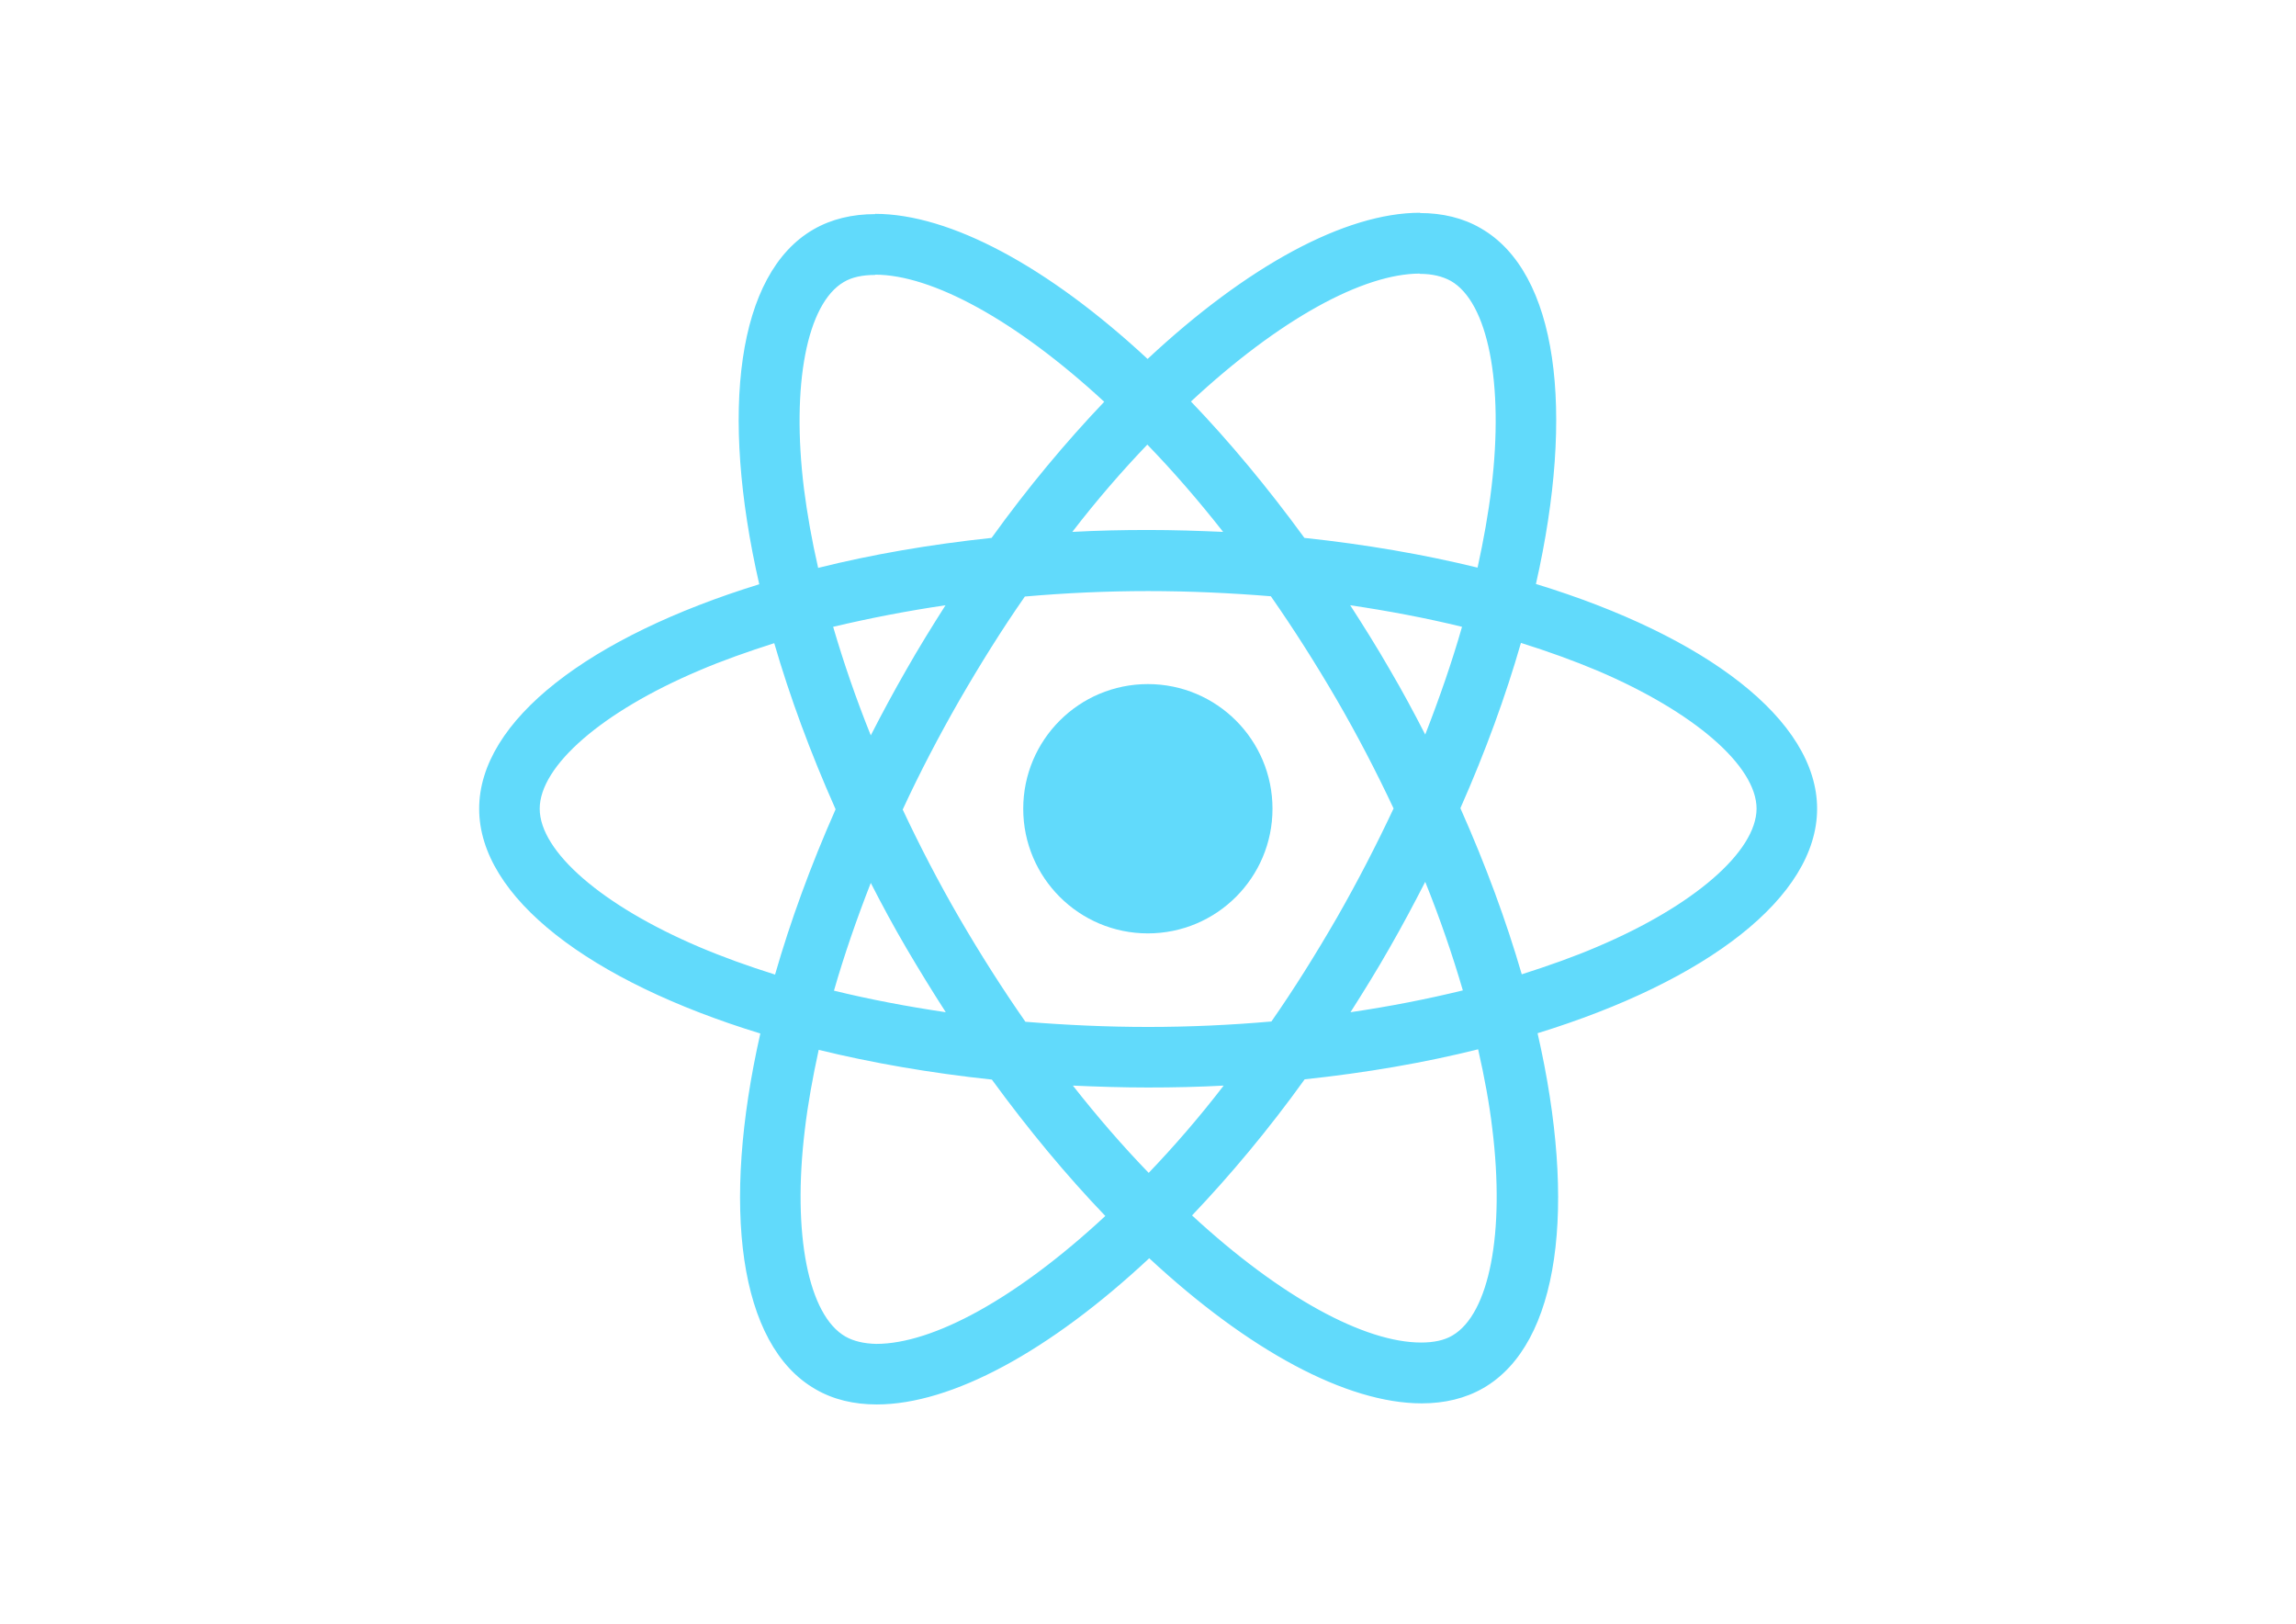
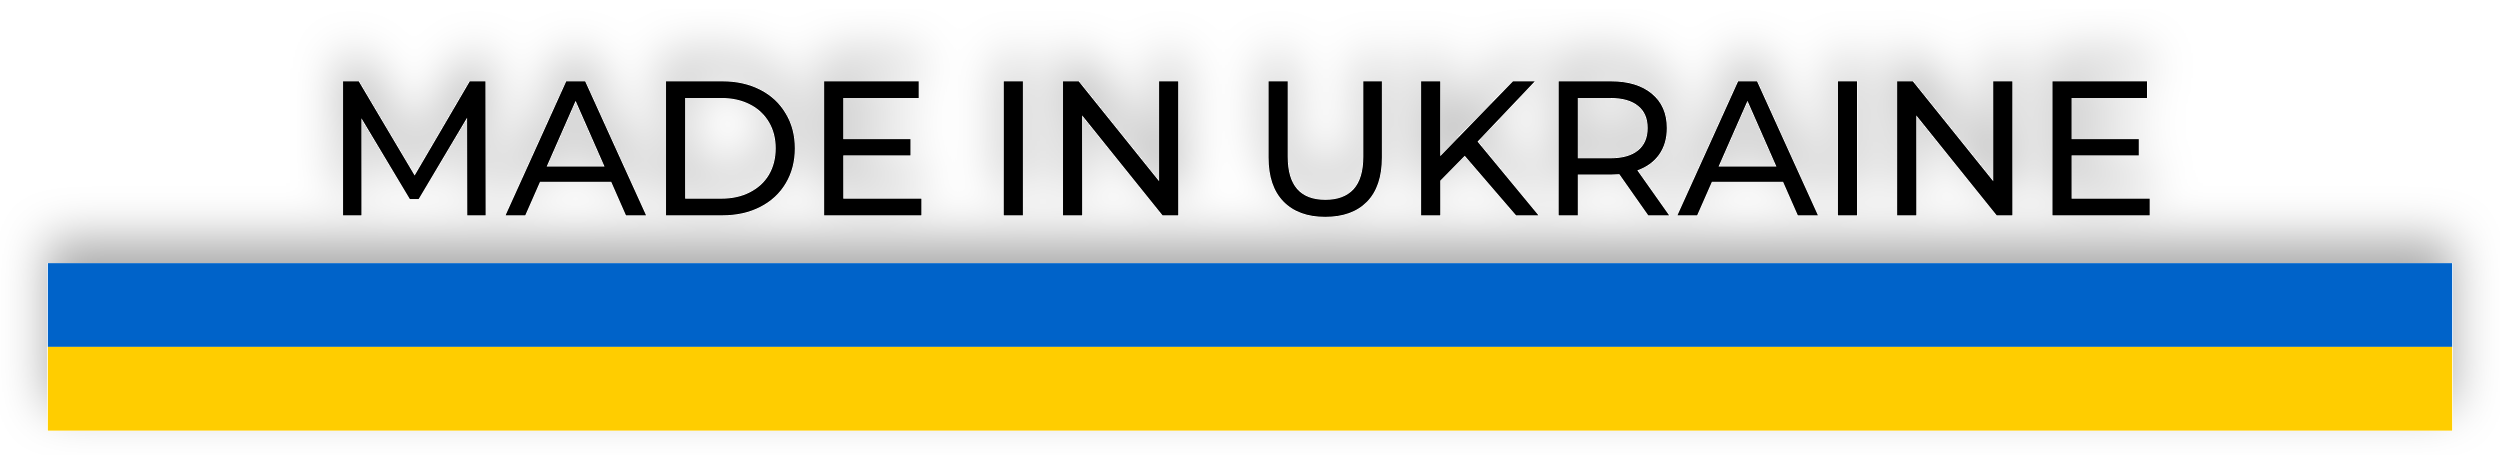
- <svg xmlns="http://www.w3.org/2000/svg" viewBox="0 0 841.9 595.3">
-   <g fill="#61DAFB">
-     <path d="M666.3 296.5c0-32.5-40.7-63.3-103.1-82.4 14.4-63.6 8-114.2-20.2-130.4-6.5-3.8-14.1-5.6-22.4-5.6v22.3c4.6 0 8.3.9 11.4 2.6 13.6 7.8 19.5 37.5 14.9 75.7-1.1 9.4-2.9 19.3-5.1 29.4-19.6-4.8-41-8.5-63.5-10.9-13.5-18.5-27.5-35.3-41.6-50 32.6-30.3 63.2-46.9 84-46.9V78c-27.5 0-63.5 19.6-99.9 53.6-36.4-33.8-72.4-53.2-99.9-53.2v22.3c20.7 0 51.4 16.5 84 46.6-14 14.7-28 31.4-41.3 49.9-22.6 2.4-44 6.1-63.6 11-2.3-10-4-19.7-5.2-29-4.7-38.2 1.1-67.9 14.6-75.8 3-1.8 6.9-2.6 11.5-2.6V78.5c-8.4 0-16 1.8-22.6 5.6-28.1 16.2-34.4 66.7-19.9 130.1-62.2 19.2-102.7 49.9-102.7 82.3 0 32.5 40.7 63.3 103.1 82.4-14.4 63.6-8 114.2 20.2 130.4 6.5 3.8 14.1 5.6 22.5 5.6 27.5 0 63.5-19.6 99.9-53.6 36.4 33.8 72.4 53.2 99.9 53.2 8.4 0 16-1.8 22.6-5.6 28.1-16.2 34.4-66.7 19.9-130.1 62-19.1 102.5-49.9 102.5-82.3zm-130.2-66.7c-3.7 12.9-8.3 26.2-13.5 39.5-4.1-8-8.4-16-13.1-24-4.6-8-9.5-15.8-14.4-23.4 14.2 2.1 27.9 4.7 41 7.9zm-45.8 106.5c-7.8 13.5-15.8 26.3-24.1 38.2-14.9 1.3-30 2-45.2 2-15.1 0-30.2-.7-45-1.9-8.3-11.9-16.4-24.6-24.2-38-7.6-13.1-14.5-26.4-20.8-39.8 6.2-13.4 13.2-26.8 20.7-39.9 7.8-13.5 15.8-26.3 24.1-38.2 14.9-1.3 30-2 45.2-2 15.1 0 30.2.7 45 1.9 8.3 11.9 16.4 24.6 24.2 38 7.6 13.1 14.5 26.4 20.8 39.8-6.3 13.4-13.2 26.8-20.7 39.9zm32.3-13c5.4 13.4 10 26.8 13.8 39.8-13.1 3.2-26.9 5.9-41.2 8 4.9-7.7 9.8-15.6 14.4-23.7 4.6-8 8.9-16.1 13-24.1zM421.2 430c-9.3-9.6-18.6-20.3-27.8-32 9 .4 18.2.7 27.5.7 9.4 0 18.7-.2 27.8-.7-9 11.7-18.3 22.4-27.5 32zm-74.4-58.9c-14.2-2.1-27.9-4.7-41-7.9 3.7-12.9 8.3-26.2 13.5-39.5 4.1 8 8.4 16 13.1 24 4.7 8 9.5 15.8 14.4 23.4zM420.7 163c9.3 9.6 18.6 20.3 27.8 32-9-.4-18.2-.7-27.5-.7-9.4 0-18.7.2-27.8.7 9-11.7 18.3-22.4 27.5-32zm-74 58.9c-4.9 7.7-9.8 15.6-14.4 23.7-4.6 8-8.9 16-13 24-5.4-13.4-10-26.8-13.8-39.8 13.1-3.1 26.9-5.8 41.2-7.9zm-90.5 125.2c-35.4-15.1-58.3-34.9-58.3-50.6 0-15.7 22.9-35.6 58.3-50.6 8.6-3.7 18-7 27.7-10.1 5.7 19.6 13.2 40 22.5 60.9-9.2 20.8-16.6 41.1-22.2 60.6-9.9-3.1-19.3-6.5-28-10.2zM310 490c-13.6-7.8-19.5-37.5-14.9-75.7 1.1-9.4 2.9-19.3 5.1-29.4 19.6 4.8 41 8.5 63.5 10.9 13.5 18.5 27.5 35.3 41.6 50-32.6 30.3-63.2 46.9-84 46.9-4.5-.1-8.3-1-11.3-2.7zm237.2-76.2c4.7 38.2-1.1 67.9-14.6 75.8-3 1.8-6.9 2.6-11.5 2.6-20.7 0-51.4-16.5-84-46.6 14-14.7 28-31.4 41.3-49.9 22.6-2.4 44-6.1 63.6-11 2.3 10.1 4.1 19.8 5.2 29.1zm38.5-66.7c-8.6 3.7-18 7-27.7 10.1-5.7-19.6-13.2-40-22.5-60.9 9.2-20.8 16.6-41.1 22.2-60.6 9.9 3.1 19.3 6.5 28.1 10.2 35.4 15.1 58.3 34.9 58.3 50.6-.1 15.7-23 35.6-58.4 50.6zM320.8 78.4z" />
-     <circle cx="420.9" cy="296.5" r="45.7" />
-     <path d="M520.5 78.1z" />
+ <svg xmlns="http://www.w3.org/2000/svg" width="209" height="38" fill="none" viewBox="0 0 209 38">
+   <g filter="url(#a)">
+     <path fill="#0063C9" d="M4 22h201v7H4z" />
+     <path fill="#FFCD00" d="M4 29h201v7H4z" />
+     <path fill="#000" d="m39.064 18-.016-8.16L35 16.64h-.736l-4.048-6.752V18H28.68V6.8h1.312l4.672 7.872L39.272 6.8h1.312L40.6 18h-1.536Zm12.033-2.8h-5.952L43.913 18h-1.648l5.072-11.2h1.584L54.01 18h-1.68l-1.232-2.8Zm-.56-1.28-2.416-5.488-2.416 5.488h4.832ZM55.68 6.8h4.72c1.184 0 2.235.235 3.152.704.917.47 1.627 1.13 2.128 1.984.512.843.768 1.813.768 2.912s-.256 2.075-.768 2.928c-.501.843-1.21 1.499-2.128 1.968-.917.47-1.968.704-3.152.704h-4.72V6.8Zm4.624 9.808c.907 0 1.701-.176 2.384-.528.693-.352 1.227-.843 1.6-1.472.373-.64.56-1.376.56-2.208 0-.832-.187-1.563-.56-2.192a3.79 3.79 0 0 0-1.6-1.488c-.683-.352-1.477-.528-2.384-.528H57.28v8.416h3.024Zm16.723 0V18h-8.128V6.8h7.904v1.392h-6.304v3.44h5.616v1.36h-5.616v3.616h6.528ZM83.914 6.8h1.6V18h-1.6V6.8Zm14.585 0V18h-1.311l-6.72-8.352V18h-1.6V6.8h1.312l6.72 8.352V6.8h1.6Zm12.29 11.328c-1.494 0-2.656-.427-3.488-1.28-.832-.853-1.248-2.08-1.248-3.68V6.8h1.6v6.304c0 2.4 1.05 3.6 3.152 3.6 1.024 0 1.808-.293 2.352-.88.544-.597.816-1.504.816-2.72V6.8h1.552v6.368c0 1.61-.416 2.843-1.248 3.696-.832.843-1.995 1.264-3.488 1.264Zm11.664-5.104-2.048 2.08V18h-1.6V6.8h1.6v6.256l6.08-6.256h1.824l-4.784 5.04 5.088 6.16h-1.872l-4.288-4.976ZM137.793 18l-2.416-3.44c-.299.021-.533.032-.704.032h-2.768V18h-1.6V6.8h4.368c1.451 0 2.592.347 3.424 1.04.832.693 1.248 1.648 1.248 2.864 0 .864-.213 1.6-.64 2.208-.427.608-1.035 1.05-1.824 1.328l2.656 3.76h-1.744Zm-3.168-4.768c1.013 0 1.787-.219 2.32-.656.533-.437.8-1.061.8-1.872 0-.81-.267-1.43-.8-1.856-.533-.437-1.307-.656-2.32-.656h-2.72v5.04h2.72Zm14.441 1.968h-5.952l-1.232 2.8h-1.648l5.072-11.2h1.584l5.088 11.2h-1.68l-1.232-2.8Zm-.56-1.28-2.416-5.488-2.416 5.488h4.832Zm5.143-7.12h1.6V18h-1.6V6.8Zm14.585 0V18h-1.312l-6.72-8.352V18h-1.6V6.8h1.312l6.72 8.352V6.8h1.6Zm11.48 9.808V18h-8.128V6.8h7.904v1.392h-6.304v3.44h5.616v1.36h-5.616v3.616h6.528Z" />
  </g>
+   <defs>
+     <filter id="a" width="209" height="37.2" x="0" y=".8" color-interpolation-filters="sRGB" filterUnits="userSpaceOnUse">
+       <feFlood flood-opacity="0" result="BackgroundImageFix" />
+       <feColorMatrix in="SourceAlpha" result="hardAlpha" values="0 0 0 0 0 0 0 0 0 0 0 0 0 0 0 0 0 0 127 0" />
+       <feOffset dy="-2" />
+       <feGaussianBlur stdDeviation="2" />
+       <feComposite in2="hardAlpha" operator="out" />
+       <feColorMatrix values="0 0 0 0 0 0 0 0 0 0 0 0 0 0 0 0 0 0 0.33 0" />
+       <feBlend in2="BackgroundImageFix" result="effect1_dropShadow_2_2" />
+       <feBlend in="SourceGraphic" in2="effect1_dropShadow_2_2" result="shape" />
+     </filter>
+   </defs>
</svg>
